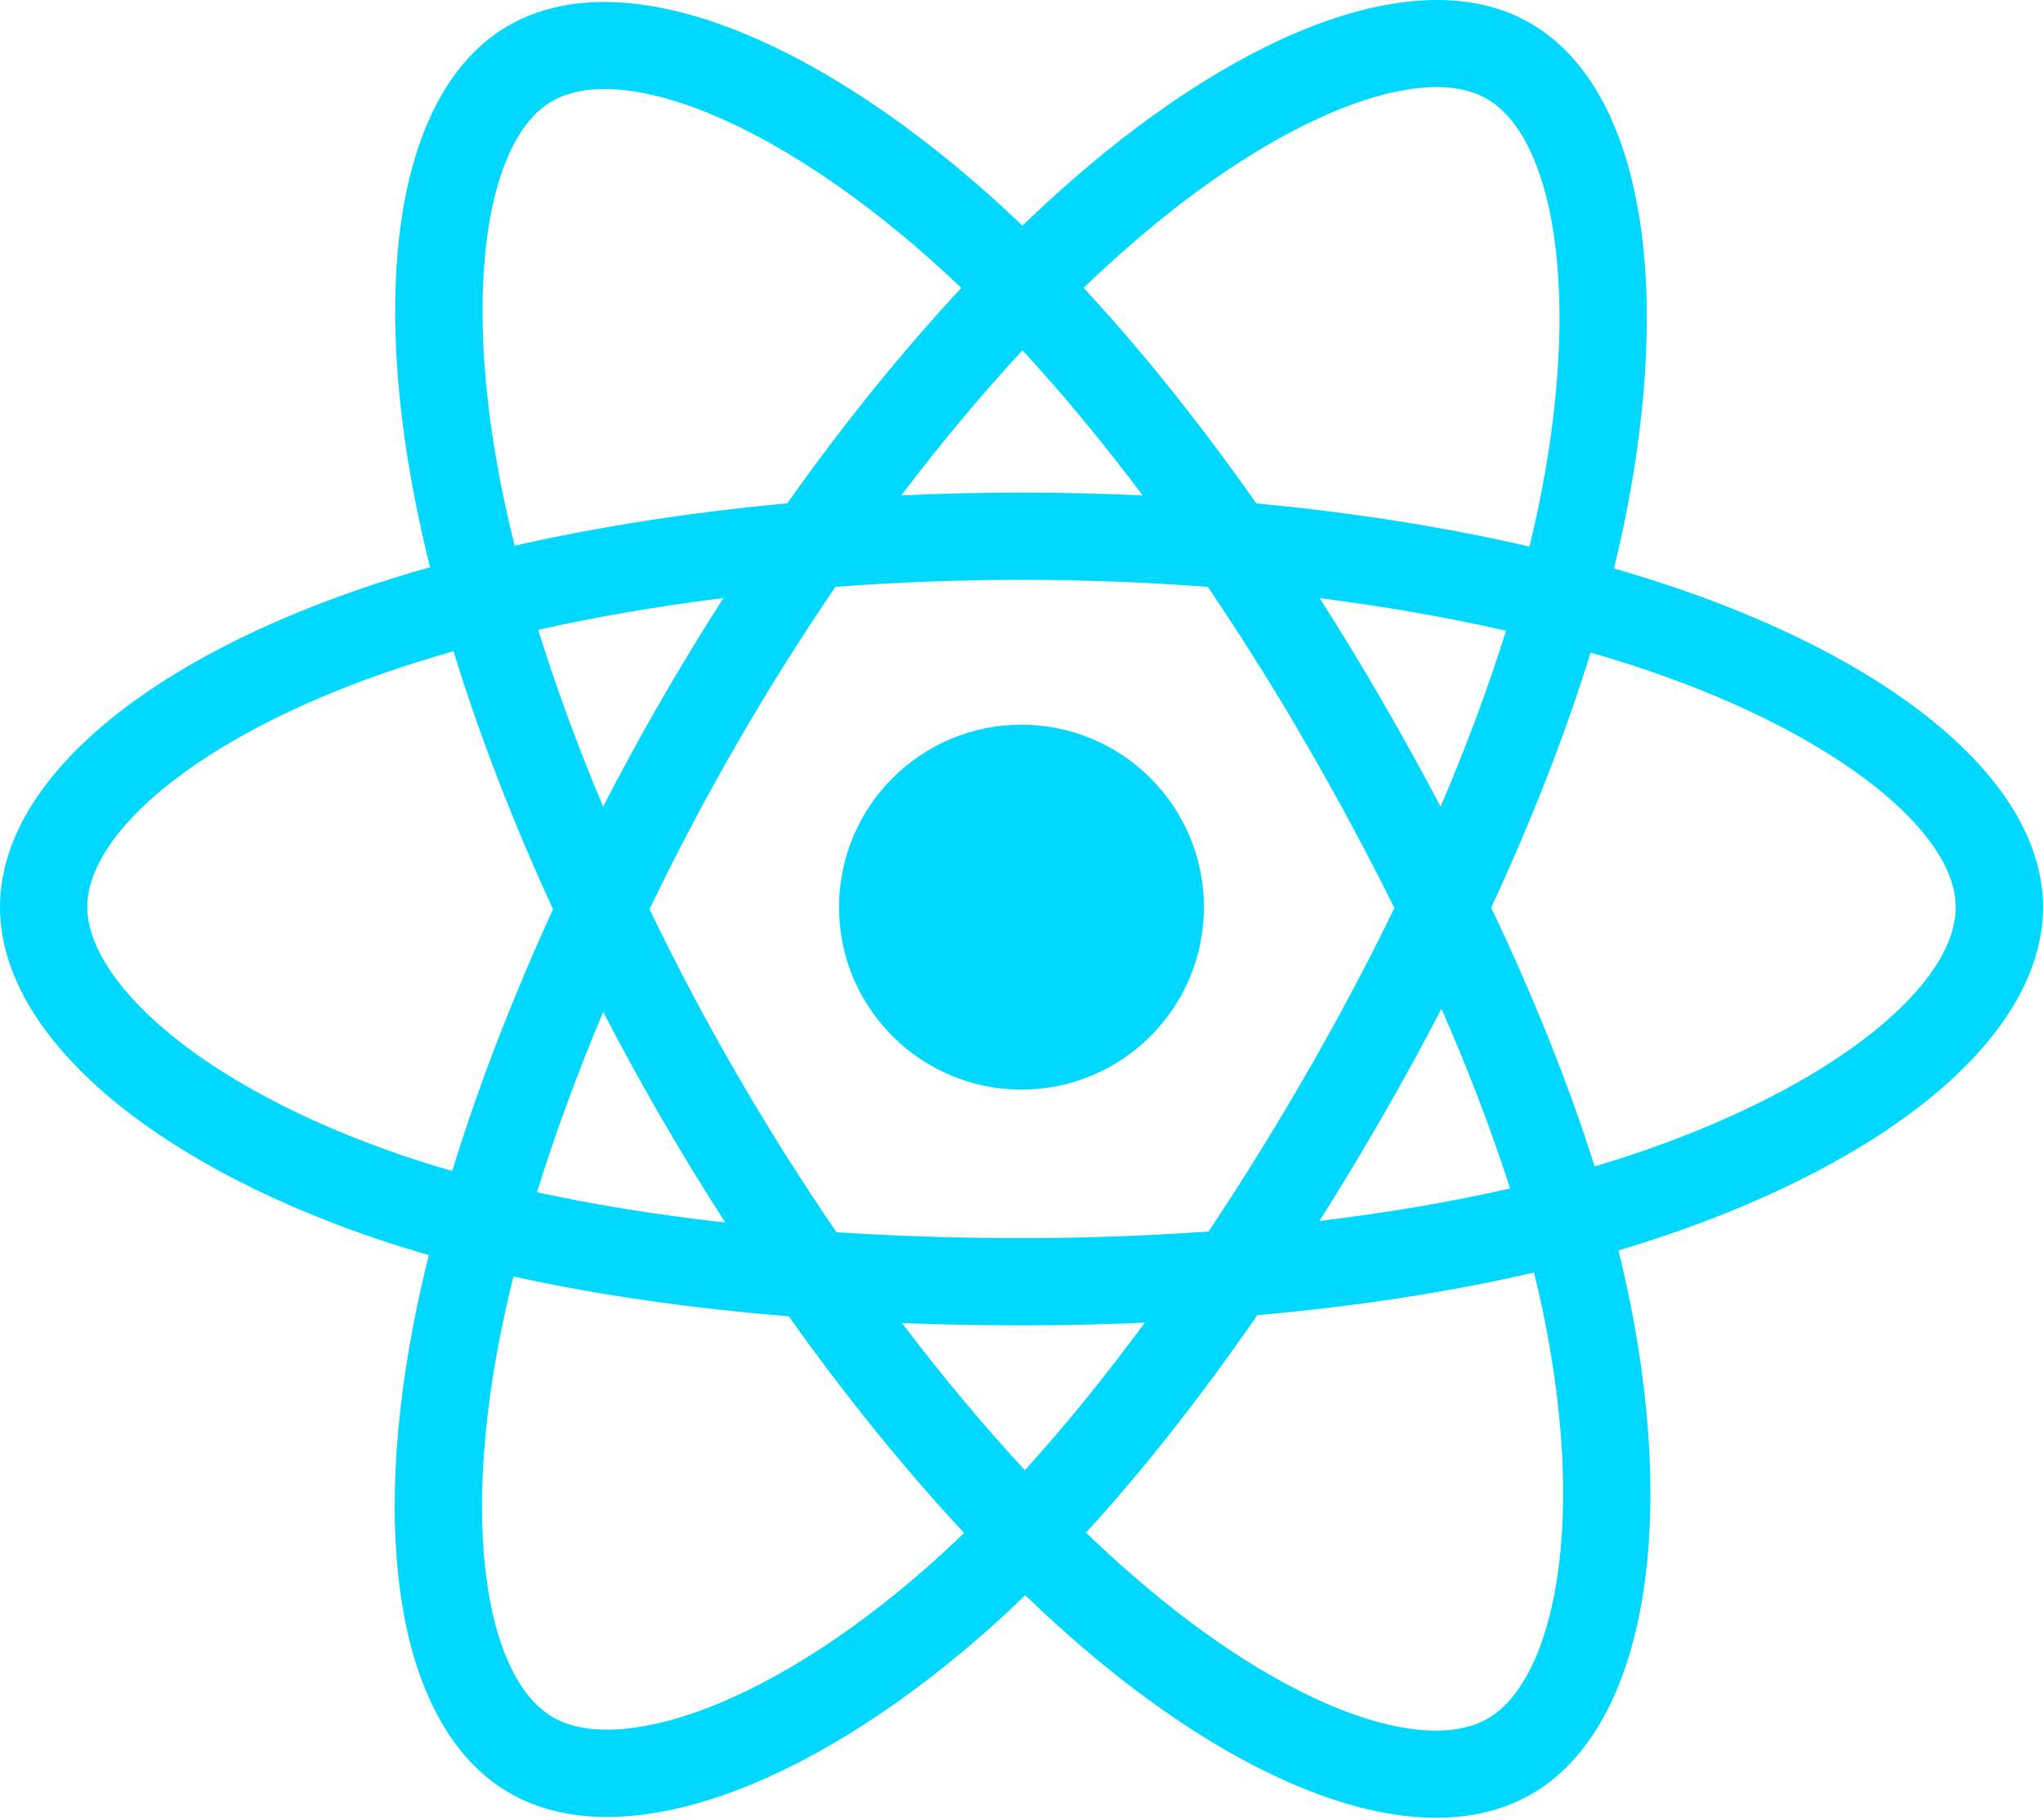
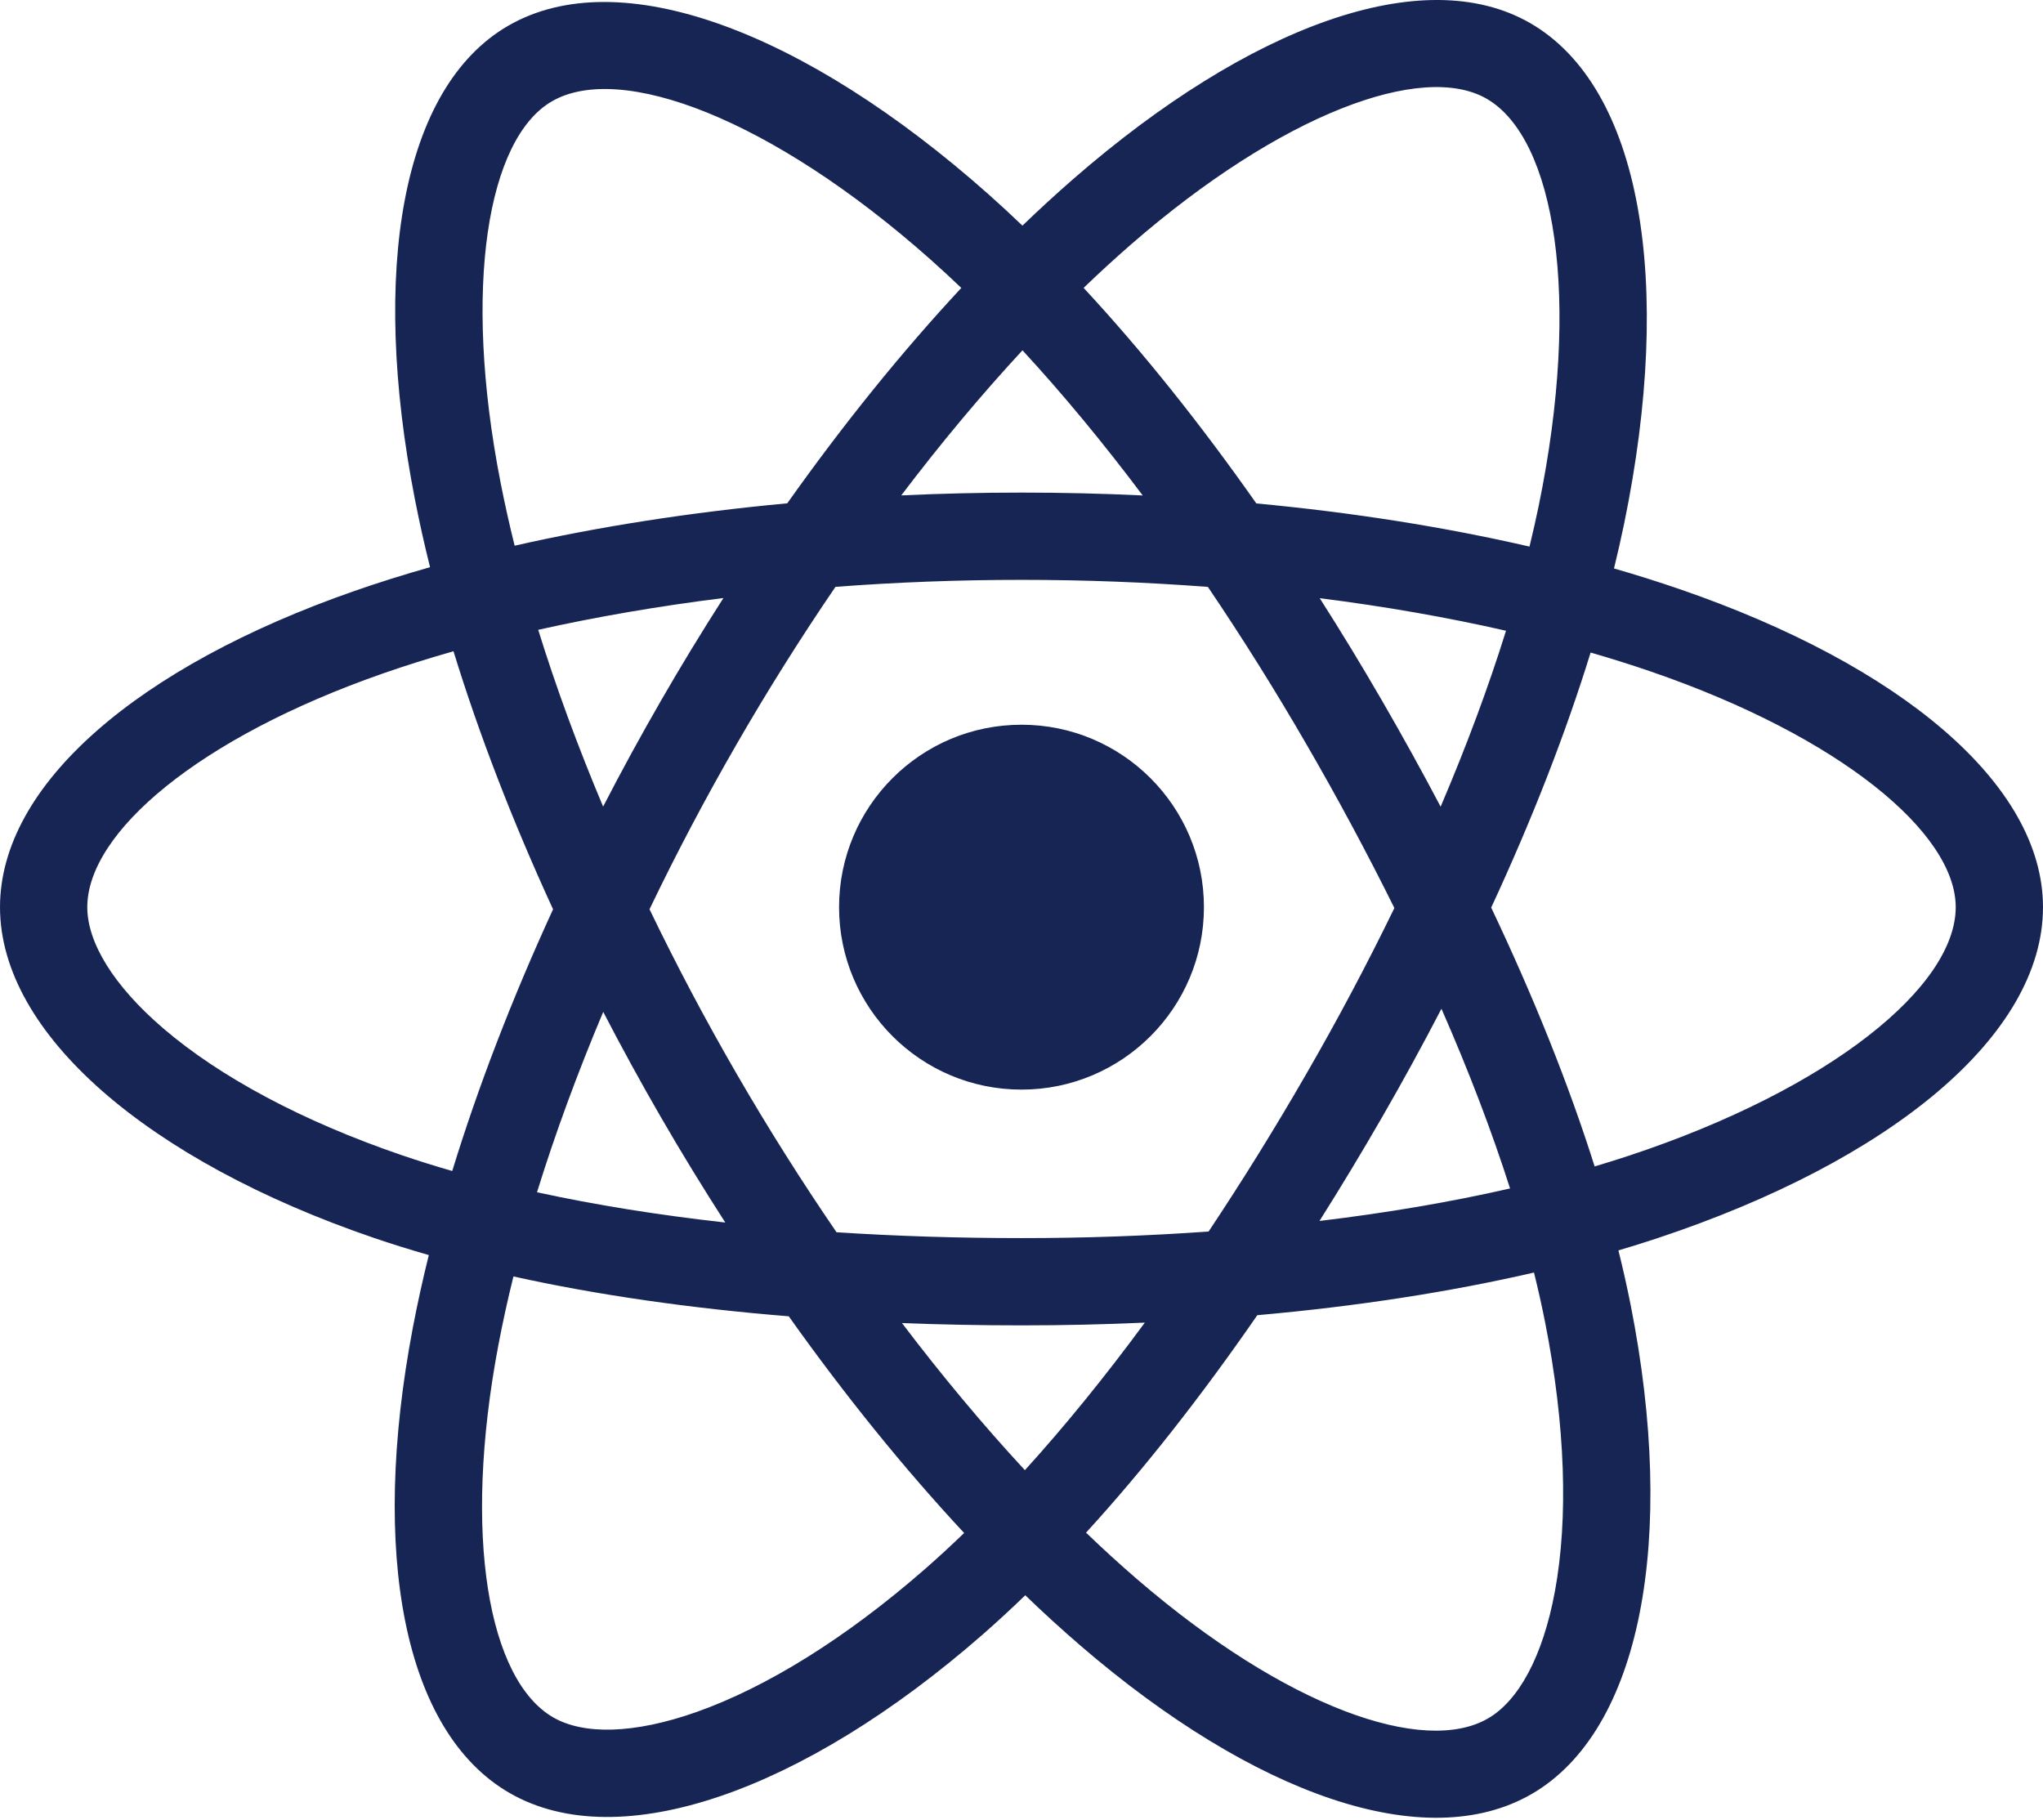
<svg xmlns="http://www.w3.org/2000/svg" aria-hidden="true" role="img" class="iconify iconify--logos" width="35.93" height="32" preserveAspectRatio="xMidYMid meet" viewBox="0 0 256 228">
-   <path fill="#00D8FF" d="M210.483 73.824a171.49 171.49 0 0 0-8.24-2.597c.465-1.9.893-3.777 1.273-5.621c6.238-30.281 2.16-54.676-11.769-62.708c-13.355-7.7-35.196.329-57.254 19.526a171.23 171.23 0 0 0-6.375 5.848a155.866 155.866 0 0 0-4.241-3.917C100.759 3.829 77.587-4.822 63.673 3.233C50.33 10.957 46.379 33.89 51.995 62.588a170.974 170.974 0 0 0 1.892 8.48c-3.28.932-6.445 1.924-9.474 2.98C17.309 83.498 0 98.307 0 113.668c0 15.865 18.582 31.778 46.812 41.427a145.52 145.52 0 0 0 6.921 2.165a167.467 167.467 0 0 0-2.01 9.138c-5.354 28.2-1.173 50.591 12.134 58.266c13.744 7.926 36.812-.22 59.273-19.855a145.567 145.567 0 0 0 5.342-4.923a168.064 168.064 0 0 0 6.92 6.314c21.758 18.722 43.246 26.282 56.54 18.586c13.731-7.949 18.194-32.003 12.4-61.268a145.016 145.016 0 0 0-1.535-6.842c1.62-.48 3.21-.974 4.76-1.488c29.348-9.723 48.443-25.443 48.443-41.52c0-15.417-17.868-30.326-45.517-39.844Zm-6.365 70.984c-1.4.463-2.836.91-4.3 1.345c-3.24-10.257-7.612-21.163-12.963-32.432c5.106-11 9.31-21.767 12.459-31.957c2.619.758 5.16 1.557 7.61 2.4c23.69 8.156 38.14 20.213 38.14 29.504c0 9.896-15.606 22.743-40.946 31.14Zm-10.514 20.834c2.562 12.94 2.927 24.64 1.23 33.787c-1.524 8.219-4.59 13.698-8.382 15.893c-8.067 4.67-25.32-1.4-43.927-17.412a156.726 156.726 0 0 1-6.437-5.87c7.214-7.889 14.423-17.06 21.459-27.246c12.376-1.098 24.068-2.894 34.671-5.345a134.17 134.17 0 0 1 1.386 6.193ZM87.276 214.515c-7.882 2.783-14.16 2.863-17.955.675c-8.075-4.657-11.432-22.636-6.853-46.752a156.923 156.923 0 0 1 1.869-8.499c10.486 2.32 22.093 3.988 34.498 4.994c7.084 9.967 14.501 19.128 21.976 27.15a134.668 134.668 0 0 1-4.877 4.492c-9.933 8.682-19.886 14.842-28.658 17.94ZM50.35 144.747c-12.483-4.267-22.792-9.812-29.858-15.863c-6.35-5.437-9.555-10.836-9.555-15.216c0-9.322 13.897-21.212 37.076-29.293c2.813-.98 5.757-1.905 8.812-2.773c3.204 10.42 7.406 21.315 12.477 32.332c-5.137 11.18-9.399 22.249-12.634 32.792a134.718 134.718 0 0 1-6.318-1.979Zm12.378-84.26c-4.811-24.587-1.616-43.134 6.425-47.789c8.564-4.958 27.502 2.111 47.463 19.835a144.318 144.318 0 0 1 3.841 3.545c-7.438 7.987-14.787 17.08-21.808 26.988c-12.04 1.116-23.565 2.908-34.161 5.309a160.342 160.342 0 0 1-1.76-7.887Zm110.427 27.268a347.8 347.8 0 0 0-7.785-12.803c8.168 1.033 15.994 2.404 23.343 4.08c-2.206 7.072-4.956 14.465-8.193 22.045a381.151 381.151 0 0 0-7.365-13.322Zm-45.032-43.861c5.044 5.465 10.096 11.566 15.065 18.186a322.04 322.04 0 0 0-30.257-.006c4.974-6.559 10.069-12.652 15.192-18.18ZM82.802 87.83a323.167 323.167 0 0 0-7.227 13.238c-3.184-7.553-5.909-14.98-8.134-22.152c7.304-1.634 15.093-2.97 23.209-3.984a321.524 321.524 0 0 0-7.848 12.897Zm8.081 65.352c-8.385-.936-16.291-2.203-23.593-3.793c2.26-7.3 5.045-14.885 8.298-22.6a321.187 321.187 0 0 0 7.257 13.246c2.594 4.48 5.28 8.868 8.038 13.147Zm37.542 31.03c-5.184-5.592-10.354-11.779-15.403-18.433c4.902.192 9.899.29 14.978.29c5.218 0 10.376-.117 15.453-.343c-4.985 6.774-10.018 12.97-15.028 18.486Zm52.198-57.817c3.422 7.8 6.306 15.345 8.596 22.52c-7.422 1.694-15.436 3.058-23.88 4.071a382.417 382.417 0 0 0 7.859-13.026a347.403 347.403 0 0 0 7.425-13.565Zm-16.898 8.101a358.557 358.557 0 0 1-12.281 19.815a329.4 329.4 0 0 1-23.444.823c-7.967 0-15.716-.248-23.178-.732a310.202 310.202 0 0 1-12.513-19.846h.001a307.41 307.41 0 0 1-10.923-20.627a310.278 310.278 0 0 1 10.89-20.637l-.001.001a307.318 307.318 0 0 1 12.413-19.761c7.613-.576 15.42-.876 23.31-.876H128c7.926 0 15.743.303 23.354.883a329.357 329.357 0 0 1 12.335 19.695a358.489 358.489 0 0 1 11.036 20.54a329.472 329.472 0 0 1-11 20.722Zm22.56-122.124c8.572 4.944 11.906 24.881 6.52 51.026c-.344 1.668-.73 3.367-1.15 5.09c-10.622-2.452-22.155-4.275-34.23-5.408c-7.034-10.017-14.323-19.124-21.64-27.008a160.789 160.789 0 0 1 5.888-5.4c18.9-16.447 36.564-22.941 44.612-18.3ZM128 90.808c12.625 0 22.86 10.235 22.86 22.86s-10.235 22.86-22.86 22.86s-22.86-10.235-22.86-22.86s10.235-22.86 22.86-22.86Z" />
+   <path fill="#172554" d="M210.483 73.824a171.49 171.49 0 0 0-8.24-2.597c.465-1.9.893-3.777 1.273-5.621c6.238-30.281 2.16-54.676-11.769-62.708c-13.355-7.7-35.196.329-57.254 19.526a171.23 171.23 0 0 0-6.375 5.848a155.866 155.866 0 0 0-4.241-3.917C100.759 3.829 77.587-4.822 63.673 3.233C50.33 10.957 46.379 33.89 51.995 62.588a170.974 170.974 0 0 0 1.892 8.48c-3.28.932-6.445 1.924-9.474 2.98C17.309 83.498 0 98.307 0 113.668c0 15.865 18.582 31.778 46.812 41.427a145.52 145.52 0 0 0 6.921 2.165a167.467 167.467 0 0 0-2.01 9.138c-5.354 28.2-1.173 50.591 12.134 58.266c13.744 7.926 36.812-.22 59.273-19.855a145.567 145.567 0 0 0 5.342-4.923a168.064 168.064 0 0 0 6.92 6.314c21.758 18.722 43.246 26.282 56.54 18.586c13.731-7.949 18.194-32.003 12.4-61.268a145.016 145.016 0 0 0-1.535-6.842c1.62-.48 3.21-.974 4.76-1.488c29.348-9.723 48.443-25.443 48.443-41.52c0-15.417-17.868-30.326-45.517-39.844Zm-6.365 70.984c-1.4.463-2.836.91-4.3 1.345c-3.24-10.257-7.612-21.163-12.963-32.432c5.106-11 9.31-21.767 12.459-31.957c2.619.758 5.16 1.557 7.61 2.4c23.69 8.156 38.14 20.213 38.14 29.504c0 9.896-15.606 22.743-40.946 31.14Zm-10.514 20.834c2.562 12.94 2.927 24.64 1.23 33.787c-1.524 8.219-4.59 13.698-8.382 15.893c-8.067 4.67-25.32-1.4-43.927-17.412a156.726 156.726 0 0 1-6.437-5.87c7.214-7.889 14.423-17.06 21.459-27.246c12.376-1.098 24.068-2.894 34.671-5.345a134.17 134.17 0 0 1 1.386 6.193ZM87.276 214.515c-7.882 2.783-14.16 2.863-17.955.675c-8.075-4.657-11.432-22.636-6.853-46.752a156.923 156.923 0 0 1 1.869-8.499c10.486 2.32 22.093 3.988 34.498 4.994c7.084 9.967 14.501 19.128 21.976 27.15a134.668 134.668 0 0 1-4.877 4.492c-9.933 8.682-19.886 14.842-28.658 17.94ZM50.35 144.747c-12.483-4.267-22.792-9.812-29.858-15.863c-6.35-5.437-9.555-10.836-9.555-15.216c0-9.322 13.897-21.212 37.076-29.293c2.813-.98 5.757-1.905 8.812-2.773c3.204 10.42 7.406 21.315 12.477 32.332c-5.137 11.18-9.399 22.249-12.634 32.792a134.718 134.718 0 0 1-6.318-1.979Zm12.378-84.26c-4.811-24.587-1.616-43.134 6.425-47.789c8.564-4.958 27.502 2.111 47.463 19.835a144.318 144.318 0 0 1 3.841 3.545c-7.438 7.987-14.787 17.08-21.808 26.988c-12.04 1.116-23.565 2.908-34.161 5.309a160.342 160.342 0 0 1-1.76-7.887Zm110.427 27.268a347.8 347.8 0 0 0-7.785-12.803c8.168 1.033 15.994 2.404 23.343 4.08c-2.206 7.072-4.956 14.465-8.193 22.045a381.151 381.151 0 0 0-7.365-13.322Zm-45.032-43.861c5.044 5.465 10.096 11.566 15.065 18.186a322.04 322.04 0 0 0-30.257-.006c4.974-6.559 10.069-12.652 15.192-18.18ZM82.802 87.83a323.167 323.167 0 0 0-7.227 13.238c-3.184-7.553-5.909-14.98-8.134-22.152c7.304-1.634 15.093-2.97 23.209-3.984a321.524 321.524 0 0 0-7.848 12.897Zm8.081 65.352c-8.385-.936-16.291-2.203-23.593-3.793c2.26-7.3 5.045-14.885 8.298-22.6a321.187 321.187 0 0 0 7.257 13.246c2.594 4.48 5.28 8.868 8.038 13.147Zm37.542 31.03c-5.184-5.592-10.354-11.779-15.403-18.433c4.902.192 9.899.29 14.978.29c5.218 0 10.376-.117 15.453-.343c-4.985 6.774-10.018 12.97-15.028 18.486Zm52.198-57.817c3.422 7.8 6.306 15.345 8.596 22.52c-7.422 1.694-15.436 3.058-23.88 4.071a382.417 382.417 0 0 0 7.859-13.026a347.403 347.403 0 0 0 7.425-13.565Zm-16.898 8.101a358.557 358.557 0 0 1-12.281 19.815a329.4 329.4 0 0 1-23.444.823c-7.967 0-15.716-.248-23.178-.732a310.202 310.202 0 0 1-12.513-19.846h.001a307.41 307.41 0 0 1-10.923-20.627a310.278 310.278 0 0 1 10.89-20.637l-.001.001a307.318 307.318 0 0 1 12.413-19.761c7.613-.576 15.42-.876 23.31-.876H128c7.926 0 15.743.303 23.354.883a329.357 329.357 0 0 1 12.335 19.695a358.489 358.489 0 0 1 11.036 20.54a329.472 329.472 0 0 1-11 20.722Zm22.56-122.124c8.572 4.944 11.906 24.881 6.52 51.026c-.344 1.668-.73 3.367-1.15 5.09c-10.622-2.452-22.155-4.275-34.23-5.408c-7.034-10.017-14.323-19.124-21.64-27.008a160.789 160.789 0 0 1 5.888-5.4c18.9-16.447 36.564-22.941 44.612-18.3ZM128 90.808c12.625 0 22.86 10.235 22.86 22.86s-10.235 22.86-22.86 22.86s-22.86-10.235-22.86-22.86s10.235-22.86 22.86-22.86Z" />
</svg>
